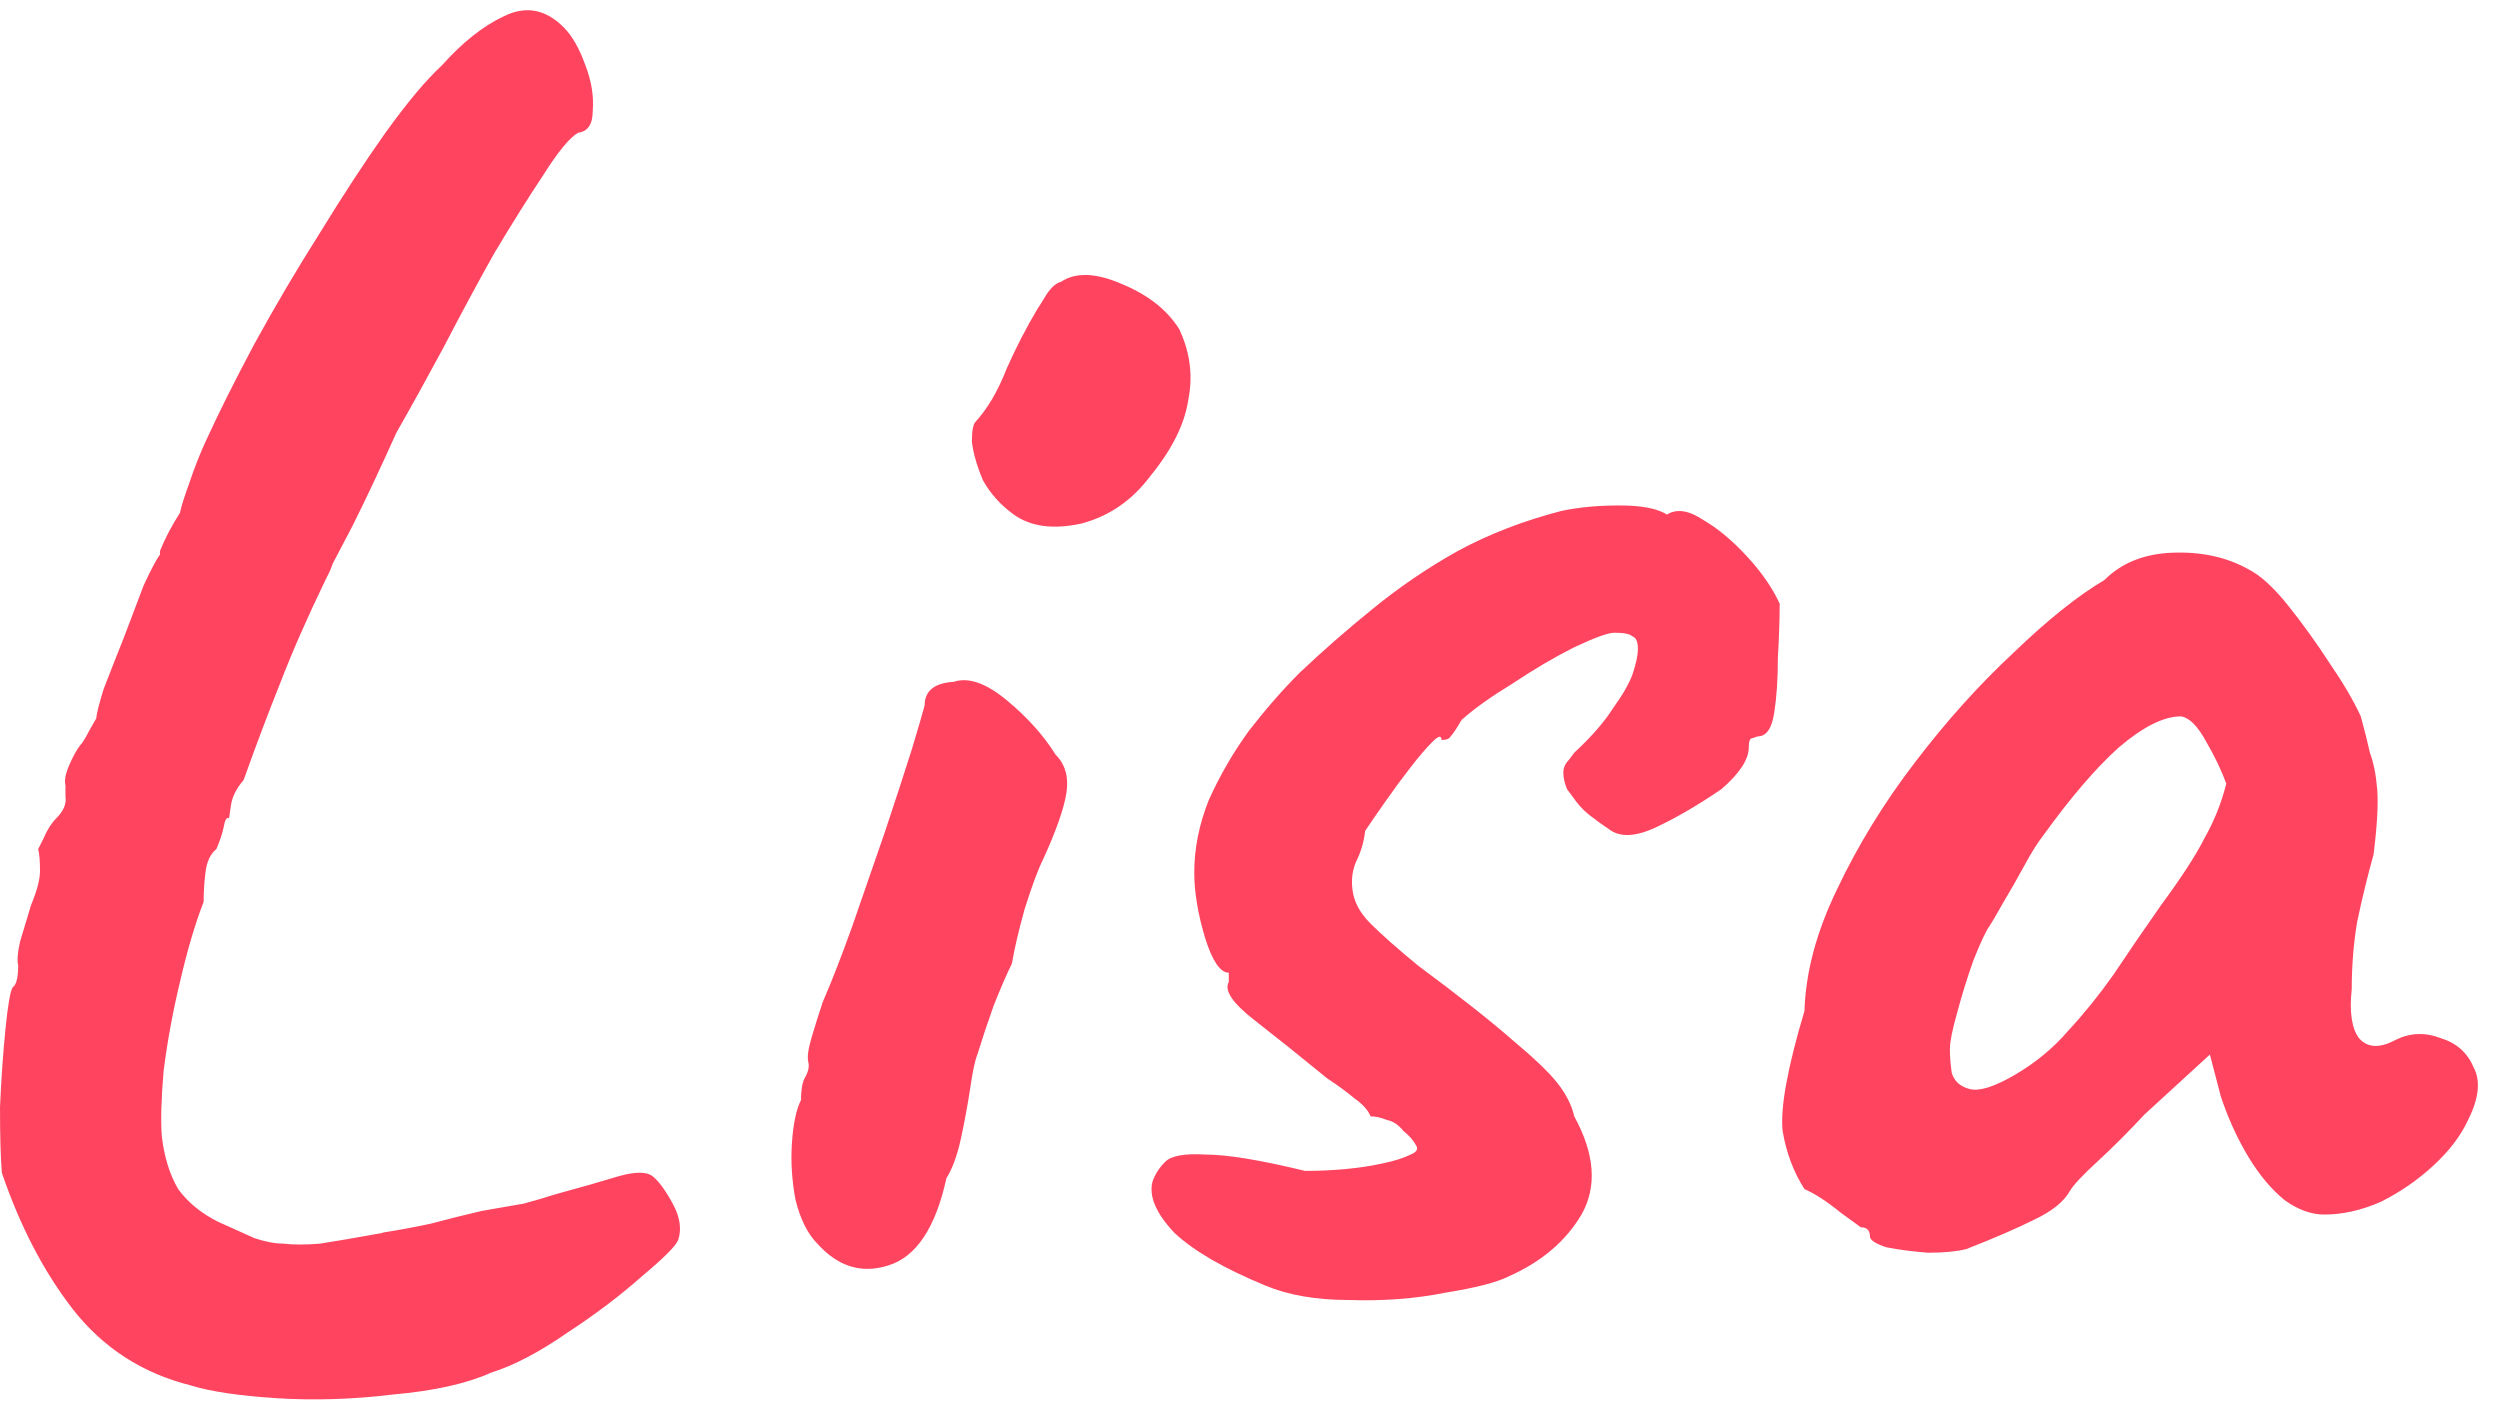
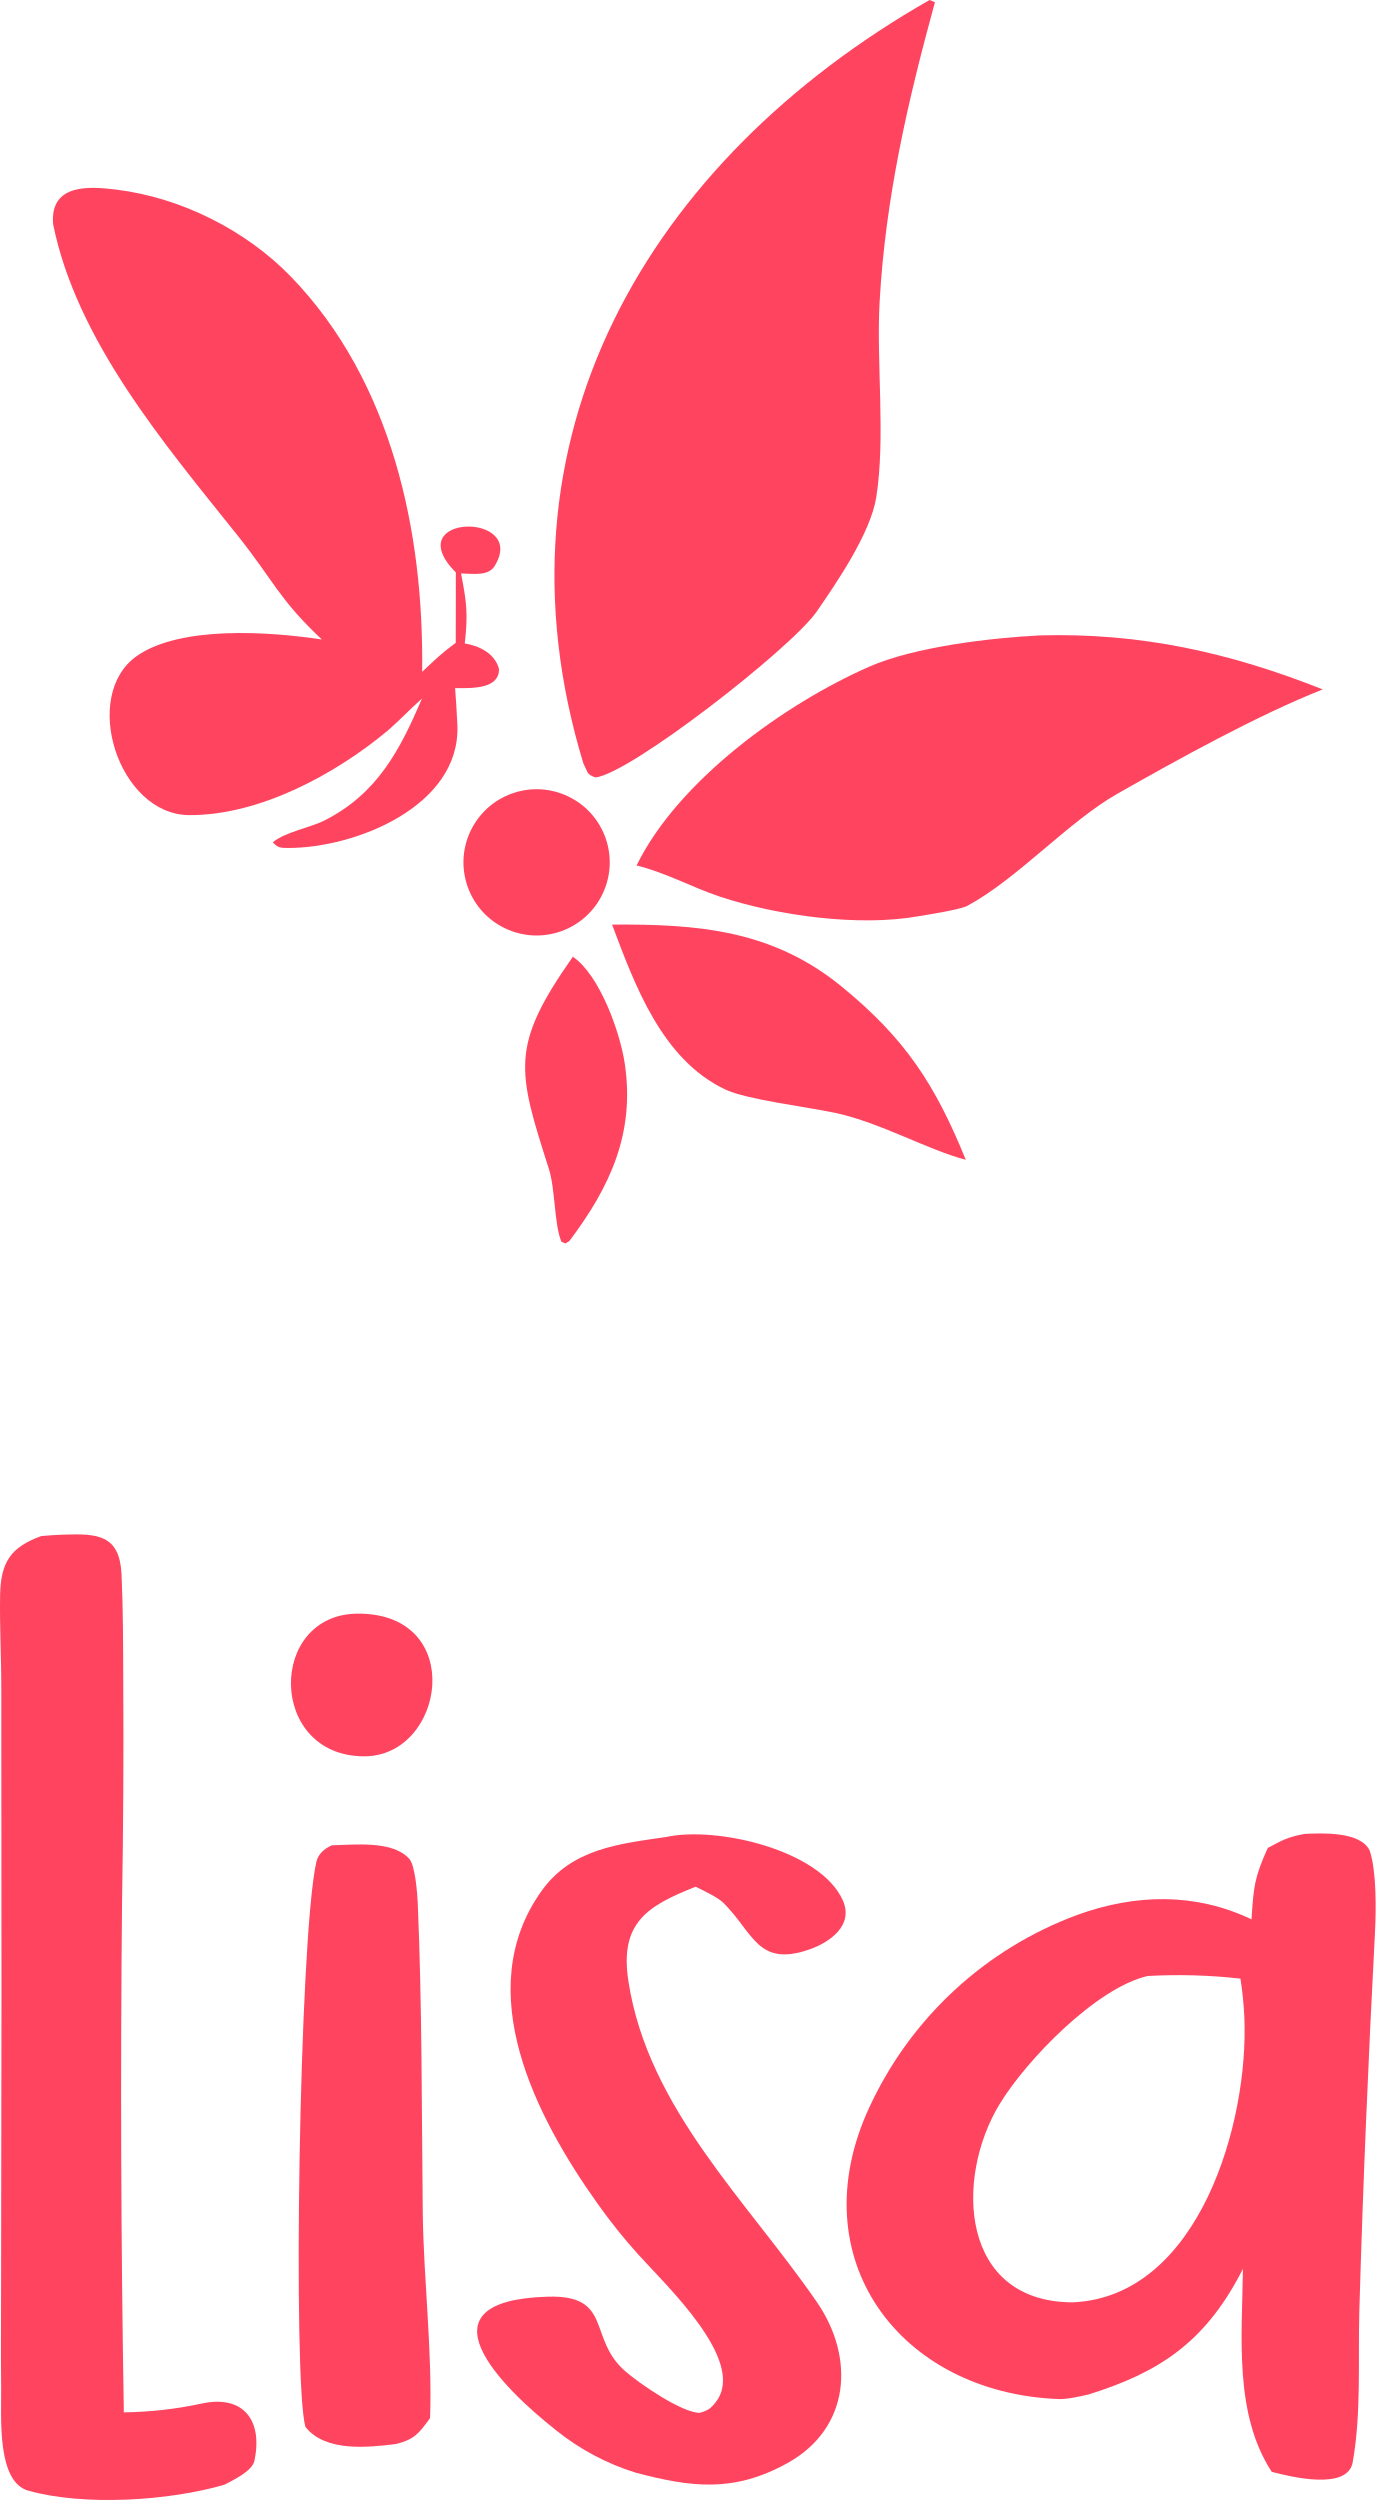
- <svg xmlns="http://www.w3.org/2000/svg" width="88" height="50" viewBox="0 0 88 50" fill="none">
-   <path d="M6.72 48.768C5.013 48.341 3.627 47.445 2.56 46.08C1.536 44.757 0.704 43.157 0.064 41.28C0.021 40.725 9.53674e-07 39.957 9.53674e-07 38.976C0.043 37.994 0.107 37.077 0.192 36.224C0.277 35.37 0.363 34.88 0.448 34.752C0.576 34.666 0.64 34.41 0.64 33.984C0.597 33.813 0.619 33.536 0.704 33.152C0.832 32.725 0.96 32.298 1.088 31.872C1.301 31.36 1.408 30.954 1.408 30.656C1.408 30.314 1.387 30.058 1.344 29.888C1.344 29.888 1.408 29.76 1.536 29.504C1.664 29.205 1.813 28.97 1.984 28.8C2.24 28.544 2.347 28.288 2.304 28.032C2.304 27.776 2.304 27.648 2.304 27.648C2.261 27.477 2.304 27.242 2.432 26.944C2.56 26.645 2.688 26.41 2.816 26.24C2.901 26.154 3.008 25.984 3.136 25.728C3.307 25.429 3.392 25.28 3.392 25.28C3.392 25.152 3.477 24.81 3.648 24.256C3.861 23.701 4.096 23.104 4.352 22.464C4.608 21.781 4.843 21.162 5.056 20.608C5.312 20.053 5.504 19.69 5.632 19.52V19.392C5.803 18.965 6.037 18.517 6.336 18.048C6.379 17.834 6.485 17.493 6.656 17.024C6.827 16.512 7.019 16.021 7.232 15.552C7.701 14.528 8.277 13.376 8.96 12.096C9.685 10.773 10.453 9.472 11.264 8.192C12.075 6.869 12.843 5.696 13.568 4.672C14.336 3.605 14.997 2.816 15.552 2.304C16.277 1.493 17.003 0.917 17.728 0.576C18.496 0.192 19.2 0.32 19.84 0.96C20.139 1.258 20.395 1.706 20.608 2.304C20.821 2.858 20.907 3.392 20.864 3.904C20.864 4.373 20.693 4.629 20.352 4.672C20.053 4.842 19.648 5.333 19.136 6.144C18.624 6.912 18.048 7.829 17.408 8.896C16.811 9.962 16.213 11.072 15.616 12.224C15.019 13.333 14.464 14.336 13.952 15.232C13.397 16.469 12.885 17.557 12.416 18.496C11.947 19.392 11.712 19.84 11.712 19.84C11.669 19.968 11.627 20.074 11.584 20.16C11.541 20.245 11.499 20.33 11.456 20.416C10.816 21.738 10.283 22.954 9.856 24.064C9.429 25.13 9.003 26.261 8.576 27.456C8.32 27.754 8.171 28.053 8.128 28.352C8.085 28.65 8.064 28.8 8.064 28.8C7.979 28.757 7.915 28.864 7.872 29.12C7.829 29.333 7.744 29.589 7.616 29.888C7.403 30.058 7.275 30.336 7.232 30.72C7.189 31.061 7.168 31.402 7.168 31.744C6.869 32.512 6.592 33.45 6.336 34.56C6.08 35.626 5.888 36.672 5.76 37.696C5.675 38.677 5.653 39.445 5.696 40C5.781 40.725 5.973 41.344 6.272 41.856C6.613 42.325 7.083 42.709 7.68 43.008C8.149 43.221 8.576 43.413 8.96 43.584C9.344 43.712 9.685 43.776 9.984 43.776C10.325 43.818 10.752 43.818 11.264 43.776C11.819 43.69 12.565 43.562 13.504 43.392H13.44C13.995 43.306 14.571 43.2 15.168 43.072C15.808 42.901 16.405 42.752 16.96 42.624C17.472 42.538 17.963 42.453 18.432 42.368C18.901 42.24 19.264 42.133 19.52 42.048C20.459 41.792 21.205 41.578 21.76 41.408C22.357 41.237 22.763 41.237 22.976 41.408C23.189 41.578 23.424 41.898 23.68 42.368C23.936 42.837 24 43.264 23.872 43.648C23.787 43.861 23.36 44.288 22.592 44.928C21.824 45.61 20.949 46.272 19.968 46.912C18.987 47.594 18.091 48.064 17.28 48.32C16.427 48.704 15.275 48.96 13.824 49.088C12.416 49.258 11.051 49.301 9.728 49.216C8.405 49.13 7.403 48.981 6.72 48.768ZM28.771 43.776C28.43 43.434 28.174 42.922 28.003 42.24C27.875 41.557 27.832 40.896 27.875 40.256C27.918 39.573 28.024 39.061 28.195 38.72C28.195 38.378 28.238 38.122 28.323 37.952C28.451 37.738 28.494 37.546 28.451 37.376C28.408 37.205 28.451 36.906 28.579 36.48C28.707 36.053 28.835 35.648 28.963 35.264C29.262 34.581 29.603 33.706 29.987 32.64C30.371 31.53 30.755 30.421 31.139 29.312C31.523 28.16 31.843 27.178 32.099 26.368C32.355 25.514 32.504 25.002 32.547 24.832C32.547 24.32 32.888 24.042 33.571 24C34.083 23.829 34.702 24.042 35.427 24.64C36.152 25.237 36.728 25.877 37.155 26.56C37.496 26.901 37.624 27.349 37.539 27.904C37.454 28.458 37.176 29.248 36.707 30.272C36.536 30.613 36.323 31.189 36.067 32C35.854 32.768 35.704 33.408 35.619 33.92C35.448 34.261 35.235 34.752 34.979 35.392C34.766 35.989 34.574 36.565 34.403 37.12C34.318 37.333 34.232 37.738 34.147 38.336C34.062 38.89 33.955 39.466 33.827 40.064C33.699 40.661 33.528 41.13 33.315 41.472C32.931 43.221 32.248 44.245 31.267 44.544C30.328 44.842 29.496 44.586 28.771 43.776ZM35.683 18.112C35.214 17.77 34.851 17.365 34.595 16.896C34.382 16.384 34.254 15.936 34.211 15.552C34.211 15.168 34.254 14.933 34.339 14.848C34.766 14.378 35.128 13.76 35.427 12.992C35.768 12.224 36.131 11.52 36.515 10.88C36.6 10.752 36.707 10.581 36.835 10.368C37.006 10.112 37.176 9.962 37.347 9.92C37.859 9.578 38.563 9.6 39.459 9.984C40.398 10.368 41.08 10.901 41.507 11.584C41.891 12.394 41.998 13.226 41.827 14.08C41.699 14.933 41.251 15.829 40.483 16.768C39.843 17.621 39.032 18.176 38.051 18.432C37.07 18.645 36.28 18.538 35.683 18.112ZM44.533 45.248C43.083 44.65 42.016 44.032 41.334 43.392C40.694 42.709 40.438 42.112 40.566 41.6C40.651 41.344 40.8 41.109 41.014 40.896C41.227 40.682 41.696 40.597 42.422 40.64C43.19 40.64 44.363 40.832 45.941 41.216C46.411 41.216 46.88 41.194 47.349 41.152C47.819 41.109 48.245 41.045 48.63 40.96C49.056 40.874 49.398 40.768 49.654 40.64C49.867 40.554 49.931 40.448 49.846 40.32C49.76 40.149 49.611 39.978 49.398 39.808C49.227 39.594 49.035 39.466 48.822 39.424C48.608 39.338 48.416 39.296 48.245 39.296C48.16 39.082 47.968 38.869 47.669 38.656C47.413 38.442 47.093 38.208 46.709 37.952C45.771 37.184 44.917 36.501 44.15 35.904C43.382 35.306 43.083 34.858 43.254 34.56C43.254 34.389 43.254 34.304 43.254 34.304C43.254 34.261 43.254 34.24 43.254 34.24C42.955 34.24 42.678 33.834 42.422 33.024C42.166 32.17 42.038 31.402 42.038 30.72C42.038 29.866 42.208 29.013 42.55 28.16C42.934 27.306 43.403 26.496 43.958 25.728C44.555 24.96 45.152 24.277 45.749 23.68C46.56 22.912 47.413 22.165 48.309 21.44C49.248 20.672 50.251 19.989 51.318 19.392C52.427 18.794 53.643 18.325 54.965 17.984C55.563 17.856 56.245 17.792 57.014 17.792C57.782 17.792 58.336 17.898 58.678 18.112C59.019 17.898 59.446 17.962 59.958 18.304C60.469 18.602 60.981 19.029 61.493 19.584C62.005 20.138 62.389 20.693 62.645 21.248C62.645 21.76 62.624 22.4 62.581 23.168C62.581 23.893 62.539 24.533 62.453 25.088C62.368 25.642 62.176 25.92 61.877 25.92C61.877 25.92 61.813 25.941 61.685 25.984C61.6 25.984 61.557 26.09 61.557 26.304C61.557 26.73 61.237 27.221 60.597 27.776C59.787 28.33 59.019 28.778 58.294 29.12C57.568 29.461 57.014 29.482 56.63 29.184C56.373 29.013 56.139 28.842 55.925 28.672C55.712 28.501 55.52 28.288 55.349 28.032C55.349 28.032 55.285 27.946 55.157 27.776C55.072 27.562 55.029 27.37 55.029 27.2C55.029 27.029 55.093 26.88 55.221 26.752C55.349 26.581 55.413 26.496 55.413 26.496C56.011 25.941 56.459 25.429 56.758 24.96C57.099 24.49 57.334 24.085 57.462 23.744C57.59 23.36 57.654 23.061 57.654 22.848C57.654 22.592 57.59 22.442 57.462 22.4C57.376 22.314 57.163 22.272 56.822 22.272C56.608 22.272 56.139 22.442 55.413 22.784C54.731 23.125 54.005 23.552 53.237 24.064C52.469 24.533 51.872 24.96 51.446 25.344C51.275 25.642 51.147 25.834 51.062 25.92C51.019 26.005 50.912 26.048 50.742 26.048C50.742 25.877 50.635 25.898 50.422 26.112C50.208 26.325 49.952 26.624 49.654 27.008C49.355 27.392 49.056 27.797 48.758 28.224C48.459 28.65 48.224 28.992 48.053 29.248C48.011 29.632 47.904 29.994 47.733 30.336C47.605 30.634 47.563 30.954 47.605 31.296C47.648 31.722 47.861 32.128 48.245 32.512C48.63 32.896 49.184 33.386 49.91 33.984C51.403 35.093 52.512 35.968 53.237 36.608C54.005 37.248 54.539 37.76 54.837 38.144C55.136 38.528 55.328 38.912 55.413 39.296C56.139 40.618 56.224 41.77 55.669 42.752C55.115 43.69 54.261 44.416 53.109 44.928C52.683 45.141 51.936 45.333 50.87 45.504C49.803 45.717 48.672 45.802 47.477 45.76C46.325 45.76 45.344 45.589 44.533 45.248ZM69.213 43.968C68.871 44.053 68.423 44.096 67.868 44.096C67.314 44.053 66.823 43.989 66.397 43.904C66.013 43.776 65.82 43.648 65.82 43.52C65.82 43.306 65.714 43.2 65.501 43.2C65.501 43.2 65.266 43.029 64.796 42.688C64.327 42.304 63.901 42.026 63.517 41.856C63.133 41.258 62.877 40.576 62.748 39.808C62.663 38.997 62.919 37.589 63.517 35.584C63.559 34.218 63.943 32.789 64.668 31.296C65.394 29.76 66.311 28.266 67.421 26.816C68.53 25.365 69.682 24.085 70.876 22.976C72.071 21.824 73.138 20.97 74.076 20.416C74.674 19.818 75.463 19.498 76.445 19.456C77.469 19.413 78.365 19.605 79.132 20.032C79.559 20.245 80.028 20.672 80.54 21.312C81.052 21.952 81.543 22.634 82.013 23.36C82.482 24.042 82.844 24.661 83.1 25.216C83.228 25.685 83.335 26.112 83.421 26.496C83.549 26.837 83.634 27.264 83.677 27.776C83.719 28.288 83.677 29.056 83.549 30.08C83.335 30.848 83.143 31.637 82.972 32.448C82.844 33.216 82.781 34.005 82.781 34.816C82.695 35.626 82.781 36.202 83.037 36.544C83.335 36.885 83.762 36.906 84.317 36.608C84.829 36.352 85.362 36.33 85.916 36.544C86.471 36.714 86.855 37.056 87.069 37.568C87.325 38.037 87.26 38.656 86.876 39.424C86.621 39.978 86.215 40.512 85.66 41.024C85.106 41.536 84.487 41.962 83.805 42.304C83.122 42.602 82.46 42.752 81.82 42.752C81.351 42.752 80.882 42.581 80.412 42.24C79.943 41.856 79.516 41.344 79.132 40.704C78.749 40.064 78.428 39.36 78.172 38.592L77.788 37.12L75.484 39.232C74.93 39.829 74.375 40.384 73.82 40.896C73.308 41.365 72.989 41.706 72.861 41.92C72.647 42.304 72.221 42.645 71.581 42.944C70.983 43.242 70.194 43.584 69.213 43.968ZM70.941 37.824C71.666 37.397 72.284 36.885 72.796 36.288C73.351 35.69 73.885 35.029 74.397 34.304C74.909 33.536 75.463 32.725 76.061 31.872C76.786 30.89 77.298 30.101 77.597 29.504C77.938 28.906 78.194 28.266 78.365 27.584C78.194 27.114 77.959 26.624 77.66 26.112C77.362 25.557 77.063 25.258 76.764 25.216C76.167 25.216 75.442 25.578 74.588 26.304C73.778 27.029 72.882 28.074 71.9 29.44C71.73 29.653 71.516 29.994 71.26 30.464C71.004 30.933 70.749 31.381 70.493 31.808C70.279 32.192 70.13 32.448 70.044 32.576C69.916 32.746 69.725 33.152 69.469 33.792C69.255 34.389 69.063 35.008 68.892 35.648C68.722 36.245 68.636 36.672 68.636 36.928C68.636 37.184 68.658 37.461 68.701 37.76C68.786 38.058 68.999 38.25 69.341 38.336C69.682 38.421 70.215 38.25 70.941 37.824Z" fill="#FF4460" />
+ <svg xmlns="http://www.w3.org/2000/svg" width="140" height="253" viewBox="0 0 140 253" fill="none">
+   <path d="M6.383 155.307C9.846 155.19 12.12 155.277 12.303 159.374C12.465 163.008 12.458 166.592 12.473 170.225C12.518 177.611 12.478 184.996 12.353 192.381C12.181 209.631 12.24 226.883 12.532 244.132C15.084 244.095 17.781 243.813 20.374 243.245C24.627 242.314 26.608 244.922 25.754 249.013C25.531 250.08 23.682 250.933 22.716 251.453C17.126 253.088 8.526 253.639 2.869 252.058C-0.335 251.166 0.145 244.616 0.117 241.881C0.08 238.245 0.109 234.485 0.111 230.805L0.15 201.884L0.131 171.154C0.144 167.908 -0.046 164.655 0.011 161.423C0.071 158.004 1.145 156.565 4.169 155.45C4.905 155.38 5.644 155.332 6.383 155.307Z" fill="#FF4460" />
+   <path d="M67.406 185.905C72.504 184.782 83.043 187.218 85.299 192.329C86.428 194.886 83.906 196.585 81.945 197.272C76.703 199.109 76.28 195.659 73.243 192.6C72.683 192.033 71.217 191.334 70.398 190.936C65.492 192.879 62.675 194.589 63.598 200.514C65.582 213.407 75.66 222.766 82.688 233C86.552 238.627 86.036 245.738 79.703 249.258C74.265 252.28 69.955 251.723 64.296 250.224C61.398 249.32 58.693 247.879 56.321 245.983C50.647 241.503 41.958 232.817 55.436 232.423C62.041 232.231 59.461 236.61 63.237 239.933C64.685 241.211 69.046 244.207 70.825 244.176C71.646 243.942 71.941 243.746 72.474 243.039C75.59 238.917 67.371 231.255 64.589 228.151C63.104 226.508 61.72 224.777 60.443 222.965C54.264 214.279 47.591 201.46 54.805 191.363C57.867 187.078 62.63 186.603 67.406 185.905Z" fill="#FF4460" />
+   <path fill-rule="evenodd" clip-rule="evenodd" d="M132.007 185.593C133.791 185.502 137.698 185.332 138.611 187.28C139.317 189.342 139.264 193.334 139.147 195.576C138.479 208.345 137.931 221.07 137.565 233.85C137.419 238.963 137.783 244.168 136.891 249.188C136.383 252.047 130.706 250.68 128.699 250.148C124.863 244.272 125.702 236.444 125.783 229.601C125.686 229.798 125.586 229.992 125.485 230.184C121.843 237.063 117.286 240.105 110.163 242.319C109.278 242.519 108.022 242.818 107.123 242.784C91.016 242.165 80.883 228.528 87.98 213.258C92.154 204.217 99.737 197.208 109.059 193.774C114.941 191.656 120.958 191.523 126.655 194.238C126.862 190.937 126.947 189.998 128.303 187.007C129.87 186.178 130.278 185.929 132.007 185.593ZM125.532 200.236C122.416 199.887 119.275 199.796 116.144 199.971C110.919 201.17 103.824 208.536 101.151 212.951C96.587 220.486 97.171 232.961 108.55 232.997C121.362 232.446 126.411 214.743 125.925 204.107C125.867 202.81 125.736 201.516 125.532 200.236Z" fill="#FF4460" />
+   <path d="M33.579 186.744C35.882 186.701 39.739 186.227 41.424 188.12C42.009 188.777 42.234 191.59 42.275 192.561C42.718 203.018 42.671 213.494 42.784 223.959C42.866 230.684 43.767 238.025 43.523 244.713C42.368 246.289 41.945 246.86 40.074 247.336C37.188 247.693 32.932 248.147 30.914 245.611C29.612 241.243 30.267 196.353 32.005 188.465C32.185 187.645 32.776 187.113 33.579 186.744Z" fill="#FF4460" />
+   <path d="M36.25 163.299C47.266 163.3 45.023 177.739 36.865 177.739C27.074 177.739 27.074 163.299 36.25 163.299Z" fill="#FF4460" />
+   <path d="M57.973 96.821C60.68 98.658 62.758 104.46 63.23 107.659C64.265 114.674 61.759 120.095 57.611 125.606L57.215 125.831L56.818 125.673C56.075 123.884 56.2 120.344 55.552 118.312C52.352 108.277 51.594 105.901 57.973 96.821Z" fill="#FF4460" />
+   <path d="M61.942 93.568C70.624 93.506 78.15 94.105 85.163 99.83C91.628 105.107 94.644 109.776 97.739 117.372C93.94 116.388 89.099 113.614 84.586 112.638C81.671 112.008 75.594 111.293 73.403 110.259C66.983 107.229 64.234 99.671 61.942 93.568Z" fill="#FF4460" />
+   <path d="M52.18 80.183C56.094 79.011 60.217 81.231 61.392 85.143C62.567 89.054 60.351 93.178 56.44 94.356C52.523 95.536 48.393 93.316 47.216 89.4C46.039 85.484 48.262 81.356 52.18 80.183Z" fill="#FF4460" />
+   <path d="M105.239 64.302C115.426 64.017 124.478 66.042 133.862 69.769C127.368 72.329 119.275 76.806 113.103 80.312C108.108 83.15 103.003 88.91 97.894 91.671C97.192 92.05 93.905 92.563 92.973 92.718C86.956 93.808 78.65 92.668 72.851 90.739C70.059 89.811 67.433 88.332 64.422 87.585C68.631 78.976 79.417 71.228 87.947 67.476C92.516 65.467 100.199 64.555 105.239 64.302Z" fill="#FF4460" />
+   <path d="M5.375 22.69C5.024 18.486 9.205 18.88 11.751 19.188C18.256 19.976 24.887 23.272 29.489 28.047C39.658 38.6 42.908 53.792 42.722 67.993C43.954 66.821 44.736 66.063 46.123 65.055L46.132 57.936C40.228 51.967 53.478 51.745 50.06 57.279C49.415 58.323 47.925 58.062 46.654 58.033C47.219 60.903 47.379 62.104 47.034 65.119C48.517 65.352 50.124 66.157 50.503 67.726C50.503 69.634 48.071 69.677 46.057 69.635C46.154 70.894 46.231 72.155 46.288 73.417C46.597 81.589 35.957 85.827 29.162 85.816C28.381 85.814 28.124 85.797 27.606 85.241C28.809 84.221 31.403 83.741 32.716 83.091C38.213 80.366 40.502 75.832 42.707 70.692C41.557 71.703 40.465 72.873 39.249 73.932C33.896 78.39 26.215 82.533 19.143 82.49C11.99 82.446 8.15 70.413 13.833 66.397C18.247 63.278 27.362 63.919 32.572 64.719C28.18 60.593 27.7 58.755 23.984 54.116C16.622 44.907 7.763 34.479 5.375 22.69Z" fill="#FF4460" />
+   <path d="M94.616 0.222C91.859 10.274 89.605 20.044 89.018 30.539C88.673 36.714 89.64 44.304 88.673 50.343C88.087 54.003 84.608 59.048 82.655 61.886C80.126 65.562 63.749 78.333 60.249 78.679C59.34 78.294 59.595 78.361 59.04 77.268C49.052 44.43 65.552 16.287 94.069 0L94.616 0.222Z" fill="#FF4460" />
</svg>
